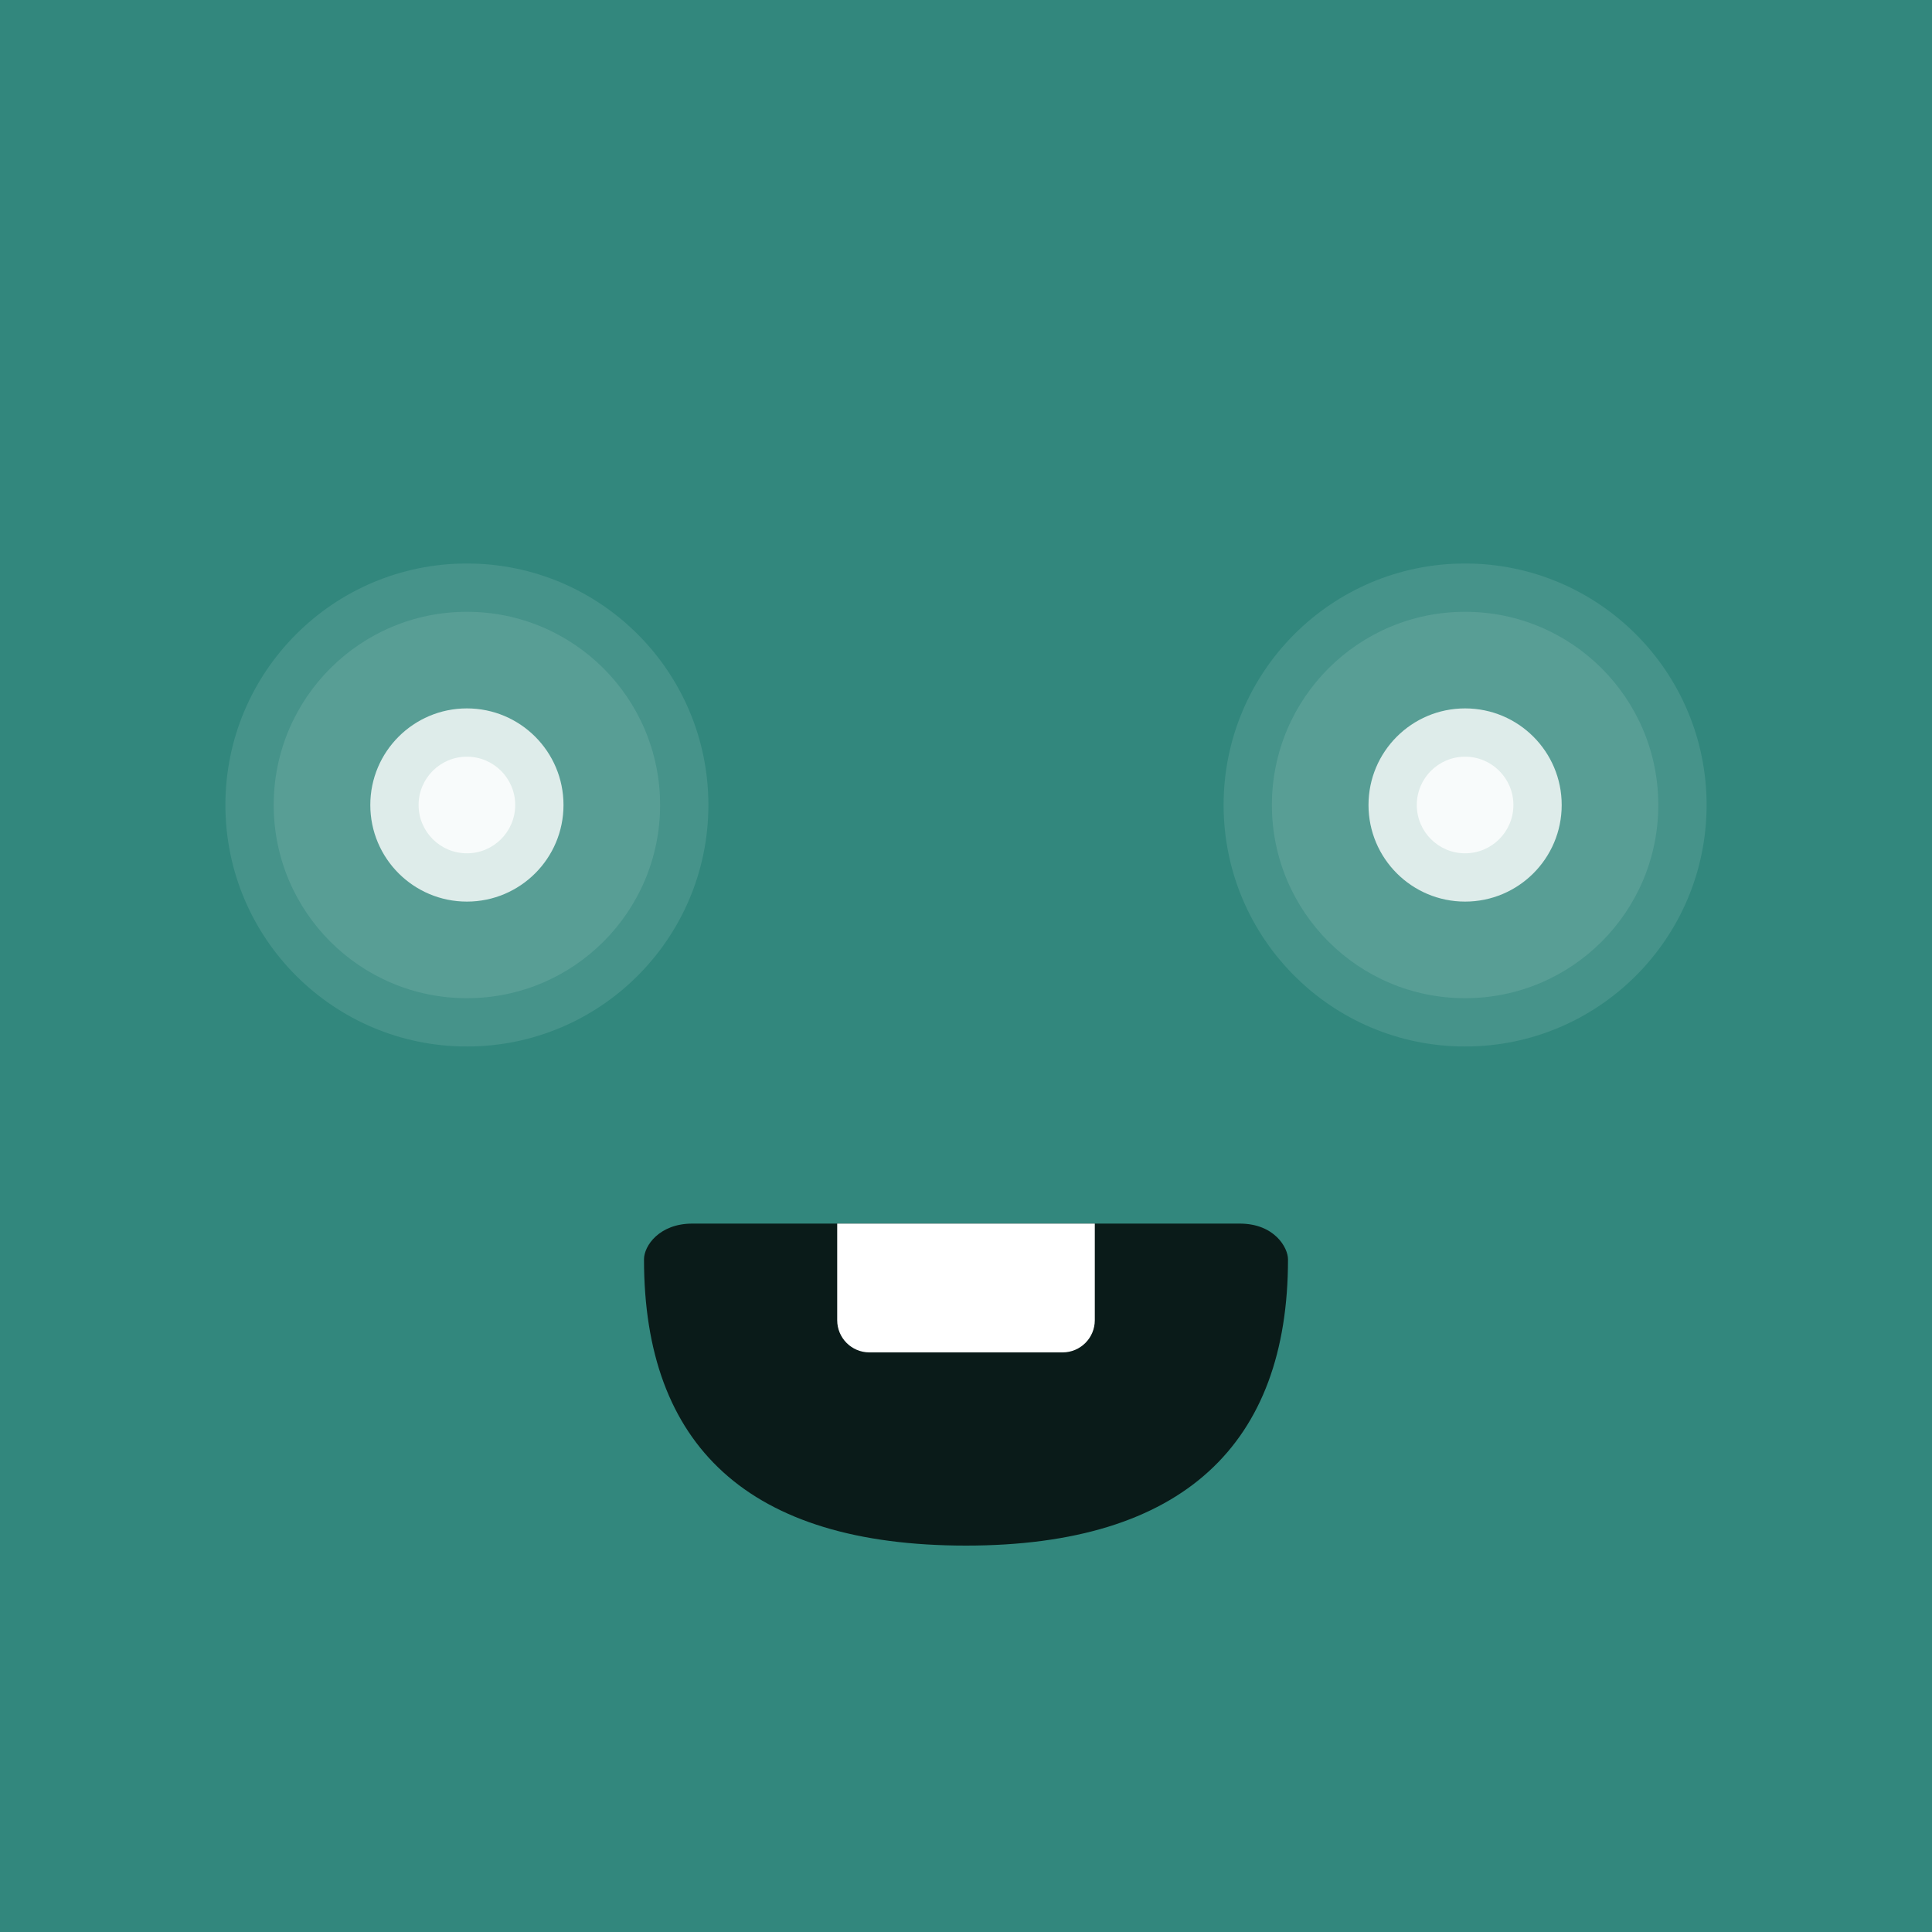
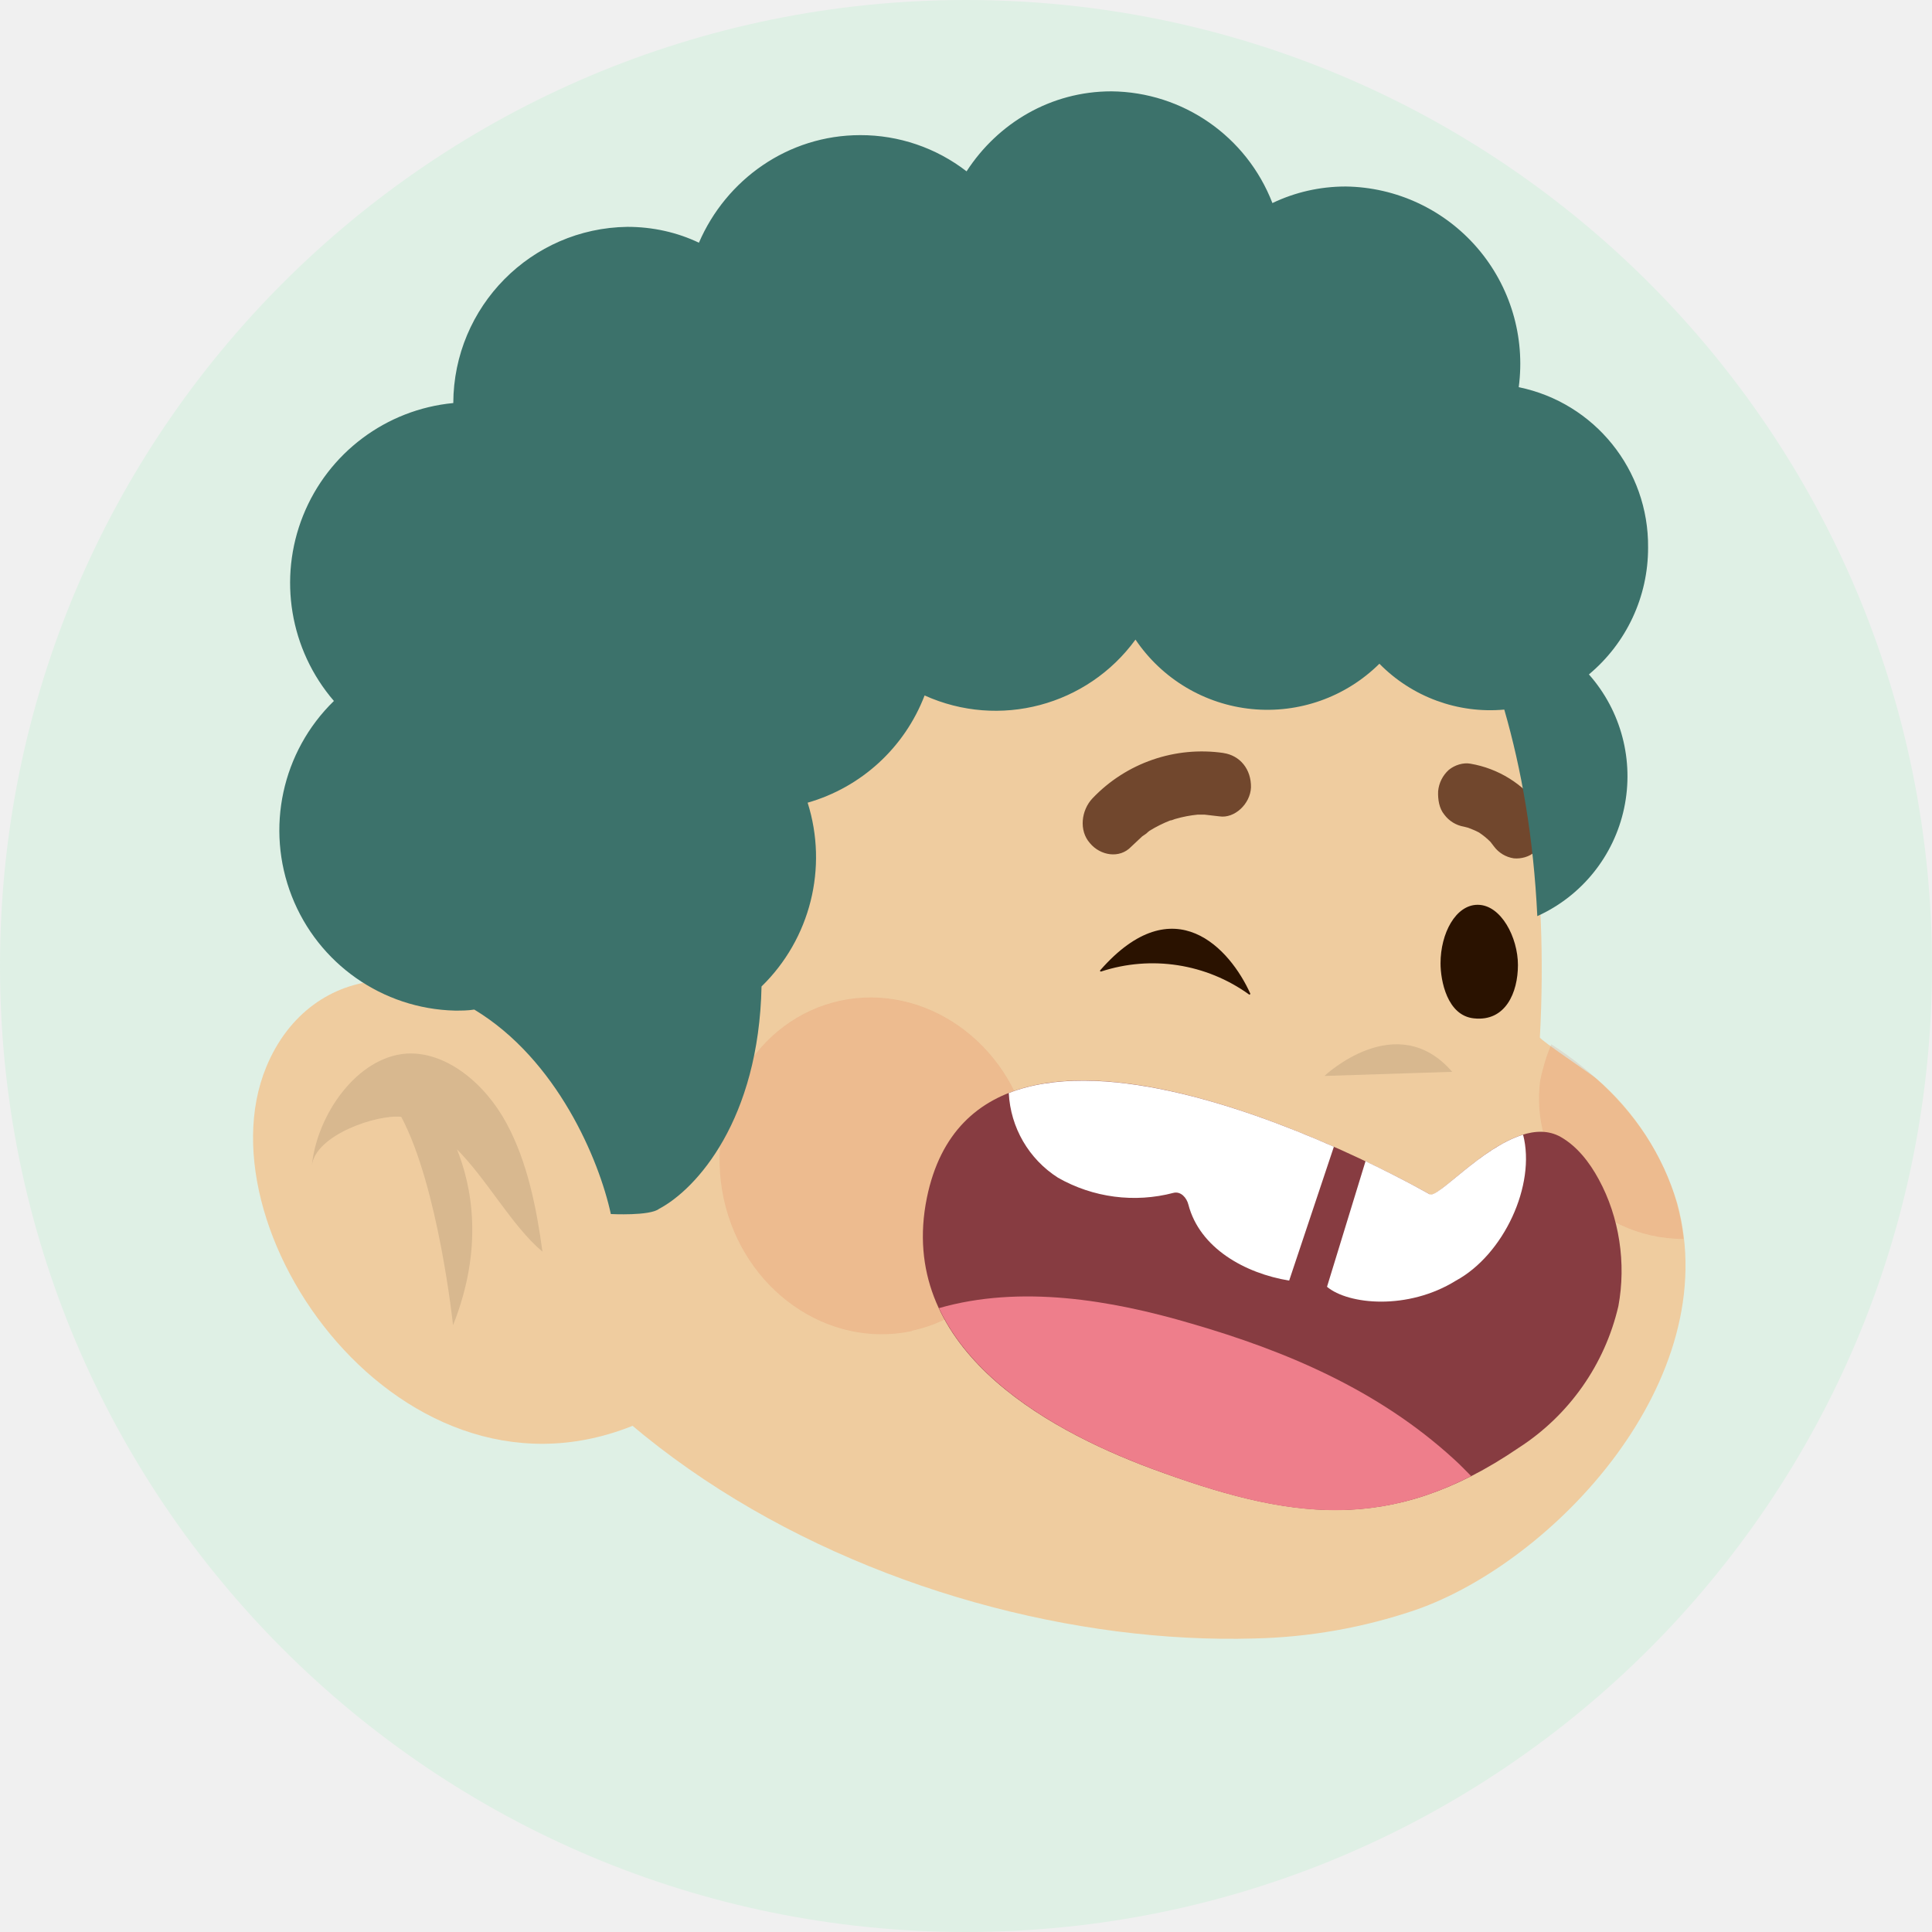
- <svg xmlns="http://www.w3.org/2000/svg" viewBox="0 0 120 120" fill="none" shape-rendering="auto" width="128" height="128">
+ <svg xmlns="http://www.w3.org/2000/svg" viewBox="0 0 480 480" fill="none" shape-rendering="auto" width="128" height="128">
  <mask id="viewboxMask">
-     <rect width="120" height="120" rx="0" ry="0" x="0" y="0" fill="#fff" />
+     <rect width="480" height="480" rx="240" ry="240" x="0" y="0" fill="#fff" />
  </mask>
  <g mask="url(#viewboxMask)">
-     <rect fill="#32877d" width="120" height="120" x="0" y="0" />
-     <g transform="translate(22 68)">
-       <path fill-rule="evenodd" clip-rule="evenodd" d="M18 10.22C18 21.78 24.47 28 38 28c13.52 0 20-6.34 20-17.78C58 9.5 57.17 8 55 8H21c-2.05 0-3 1.38-3 2.22Z" fill="#000" fill-opacity=".8" />
-       <mask id="mouthSmile02-a" style="mask-type:luminance" maskUnits="userSpaceOnUse" x="18" y="8" width="40" height="20">
-         <path fill-rule="evenodd" clip-rule="evenodd" d="M18 10.22C18 21.78 24.47 28 38 28c13.52 0 20-6.34 20-17.78C58 9.5 57.17 8 55 8H21c-2.05 0-3 1.38-3 2.22Z" fill="#fff" />
-       </mask>
-       <g mask="url(#mouthSmile02-a)">
-         <rect x="30" y="2" width="16" height="14" rx="2" fill="#fff" />
-       </g>
+     <rect fill="#dff0e5" width="480" height="480" x="0" y="0" />
+     <g transform="matrix(.85775 0 0 .85427 52 47)">
+       <path d="M264 38.6s131.4 20.6 121.4 208.1c0 .7 15.2 10.9 16.4 12a77.1 77.1 0 0 1 23.4 36.3c13.9 51.3-35.7 104.2-75.8 118.2a155 155 0 0 1-46.7 8.3c-103.1 3-239.7-62.7-246.7-191a202.7 202.7 0 0 1 15.1-83.9c0 .1 57.4-142.5 192.9-108Z" fill="#efcc9f" />
+       <path d="M388.7 248.7a57 57 0 0 0-3.2 10.5 40 40 0 0 0 8.5 30.4 42.3 42.3 0 0 0 33 15.7c-3.2-31.7-29-50.7-38.3-56.6ZM203.5 332c24.4-5.2 39.6-31 33.9-57.5-5.7-26.5-30.2-43.7-54.6-38.5-24.4 5.3-39.5 31-33.8 57.6 5.7 26.5 30.1 43.7 54.5 38.5Z" fill="#DC2400" style="mix-blend-mode:multiply" opacity=".1" />
+       <path opacity=".1" d="M323 257.9s20.9-19.9 37-1.2Z" fill="#000" />
+       <path d="M128.7 356.9C59.3 391.7-3.7 304.4 16.5 255.3c12.9-31.4 50.4-33.8 72.1-5.2a185 185 0 0 1 29.1 59.1" fill="#efcc9f" />
+       <path opacity=".1" d="M71.5 279c9 9 16.1 22.5 25 30-1.7-12.5-4.3-26-10.4-37.3-6.2-11.6-17.5-21-29-20.3-14.2 1-25.9 17.6-27.4 32.6 1-9 19-15 25.9-14.2 10.8 20.4 15 60.6 15 60.6 9-22.7 5.4-40.7 1-51.5Z" fill="#000" />
    </g>
-     <g transform="translate(8 20)">
-       <g fill="#fff">
-         <circle cx="21" cy="30" r="15" fill-opacity=".1" />
-         <circle cx="83" cy="30" r="15" fill-opacity=".1" />
-         <circle cx="21" cy="30" r="12" fill-opacity=".1" />
-         <circle cx="83" cy="30" r="12" fill-opacity=".1" />
-         <circle cx="21" cy="30" r="6" fill-opacity=".8" />
-         <circle cx="83" cy="30" r="6" fill-opacity=".8" />
-         <circle cx="21" cy="30" r="3" fill-opacity=".8" />
-         <circle cx="83" cy="30" r="3" fill-opacity=".8" />
-       </g>
+     <g transform="matrix(.85472 0 0 .855 19 -17)">
+       <path d="M393.3 367c3 1.7 24.1-24.8 38.2-16.7 4.7 2.7 8.3 7.3 11 12.3 6 11 8 24.4 5.7 36.8a67 67 0 0 1-29 41.2c-37.4 25.5-67 20.7-106.8 6-31.4-11.7-74-35.6-65.2-78.7 15.6-76 146.1-1 146.1-1Z" fill="#873C41" />
+       <path d="M318.9 366.5a44.8 44.8 0 0 1-33.6-4.4 31 31 0 0 1-14.3-24.6c26.3-10.3 67.3 3.6 94.5 15.6l-13 38.9c-12.8-2.1-26-9.4-29.3-22.1-.5-2-2.2-3.9-4.3-3.4ZM420.5 349.6c3.8 14.7-5.7 34.9-19.5 42.4-14 8.7-31.3 7-37.5 1.8l11.2-36.5c11.3 5.4 18.6 9.6 18.6 9.6 2.3 1.4 15-13.6 27.2-17.3Z" fill="#fff" />
+       <path d="M400.3 443.8c-22-20.1-48.9-31.4-76.2-39.3-23.4-6.9-49.7-11.3-73.4-4.5 11 23.5 39.2 38.2 61.7 46.6 34.8 12.9 61.8 18.2 93 2.2-1.7-1.7-3.3-3.4-5.1-5Z" fill="#EE7E8B" />
    </g>
+     <g transform="matrix(.85472 0 0 .855 19 -17)">
+       <path d="M340.9 308.9a48 48 0 0 0-43.1-6.7c-.2 0-.4-.2-.2-.4 21.5-24.5 37.8-6.1 43.6 6.8 0 .2-.2.4-.3.3ZM419 300.3c0 8-3.6 16.5-12.8 15.5-7.8-.8-9.7-11-9.7-16 0-8.7 4.4-17 10.8-17 6.8 0 11.7 9.5 11.7 17.5Z" fill="#2A1200" />
+       <path d="M333.5 238.7a43.9 43.9 0 0 0-38.2 13.2c-3.2 3.4-4 9.3-.7 13 3 3.6 8.6 4.6 12 1l3.2-3c.4-.3 1.3-.8 1.6-1.2l.5-.4a37.7 37.7 0 0 1 6-3c.5 0 1.2-.4 1.7-.5a35.6 35.6 0 0 1 6.3-1.2h2l4.3.5c4.4.7 9-3.6 9.2-8.4.1-5.3-3.2-9.3-8-10ZM425.4 254.4a31.4 31.4 0 0 0-20.2-12.6c-2.1-.4-4.6.4-6.3 1.8a9.5 9.5 0 0 0-3.1 6.2c-.1 2.4.3 5 1.8 6.8a9 9 0 0 0 5.7 3.5l1.2.3c1 .4 2.1.8 3.2 1.4 1.2.8 2.3 1.7 3.3 2.7l1 1.3a8.8 8.8 0 0 0 5.8 3.5c2 .2 4.6-.4 6.2-2 1.7-1.5 3-3.6 3.2-6 .1-2.5-.4-5-1.8-7Z" fill="#71472D" />
+     </g>
+     <g transform="matrix(.85472 0 0 .85667 18 -15)">
+       <path d="M379.9 210a45.2 45.2 0 0 0 36.3 13.3c5 17.3 8.5 37 9.6 59.9a44.5 44.5 0 0 0 15-70.1 47.7 47.7 0 0 0 17.2-36.8 47 47 0 0 0-37.6-46.5 51.4 51.4 0 0 0-50.3-58.2c-7.6 0-14.8 1.7-21.3 4.8A50.7 50.7 0 0 0 302 44c-17.6 0-33 9.2-42.1 23.2A50.4 50.4 0 0 0 229 56.7c-21 0-39 12.9-46.9 31.2-6.3-3-13.4-4.6-20.8-4.6a51.3 51.3 0 0 0-50.6 51.1A52.4 52.4 0 0 0 76 220.8a52.3 52.3 0 0 0 35.2 89.8c1.9 0 3.7 0 5.6-.3 24.1 14.5 36.3 43.6 39.7 59.3 0 0 11.3.6 14-1.5 11-5.8 29-25.9 29.8-64.5a52.3 52.3 0 0 0 13.4-53.3 51.6 51.6 0 0 0 34-31.1A50.3 50.3 0 0 0 309 203a46.3 46.3 0 0 0 70.9 7Z" fill="#3c726b" />
+     </g>
+     <g transform="matrix(.85472 0 0 .85667 14 -12)" />
  </g>
</svg>
